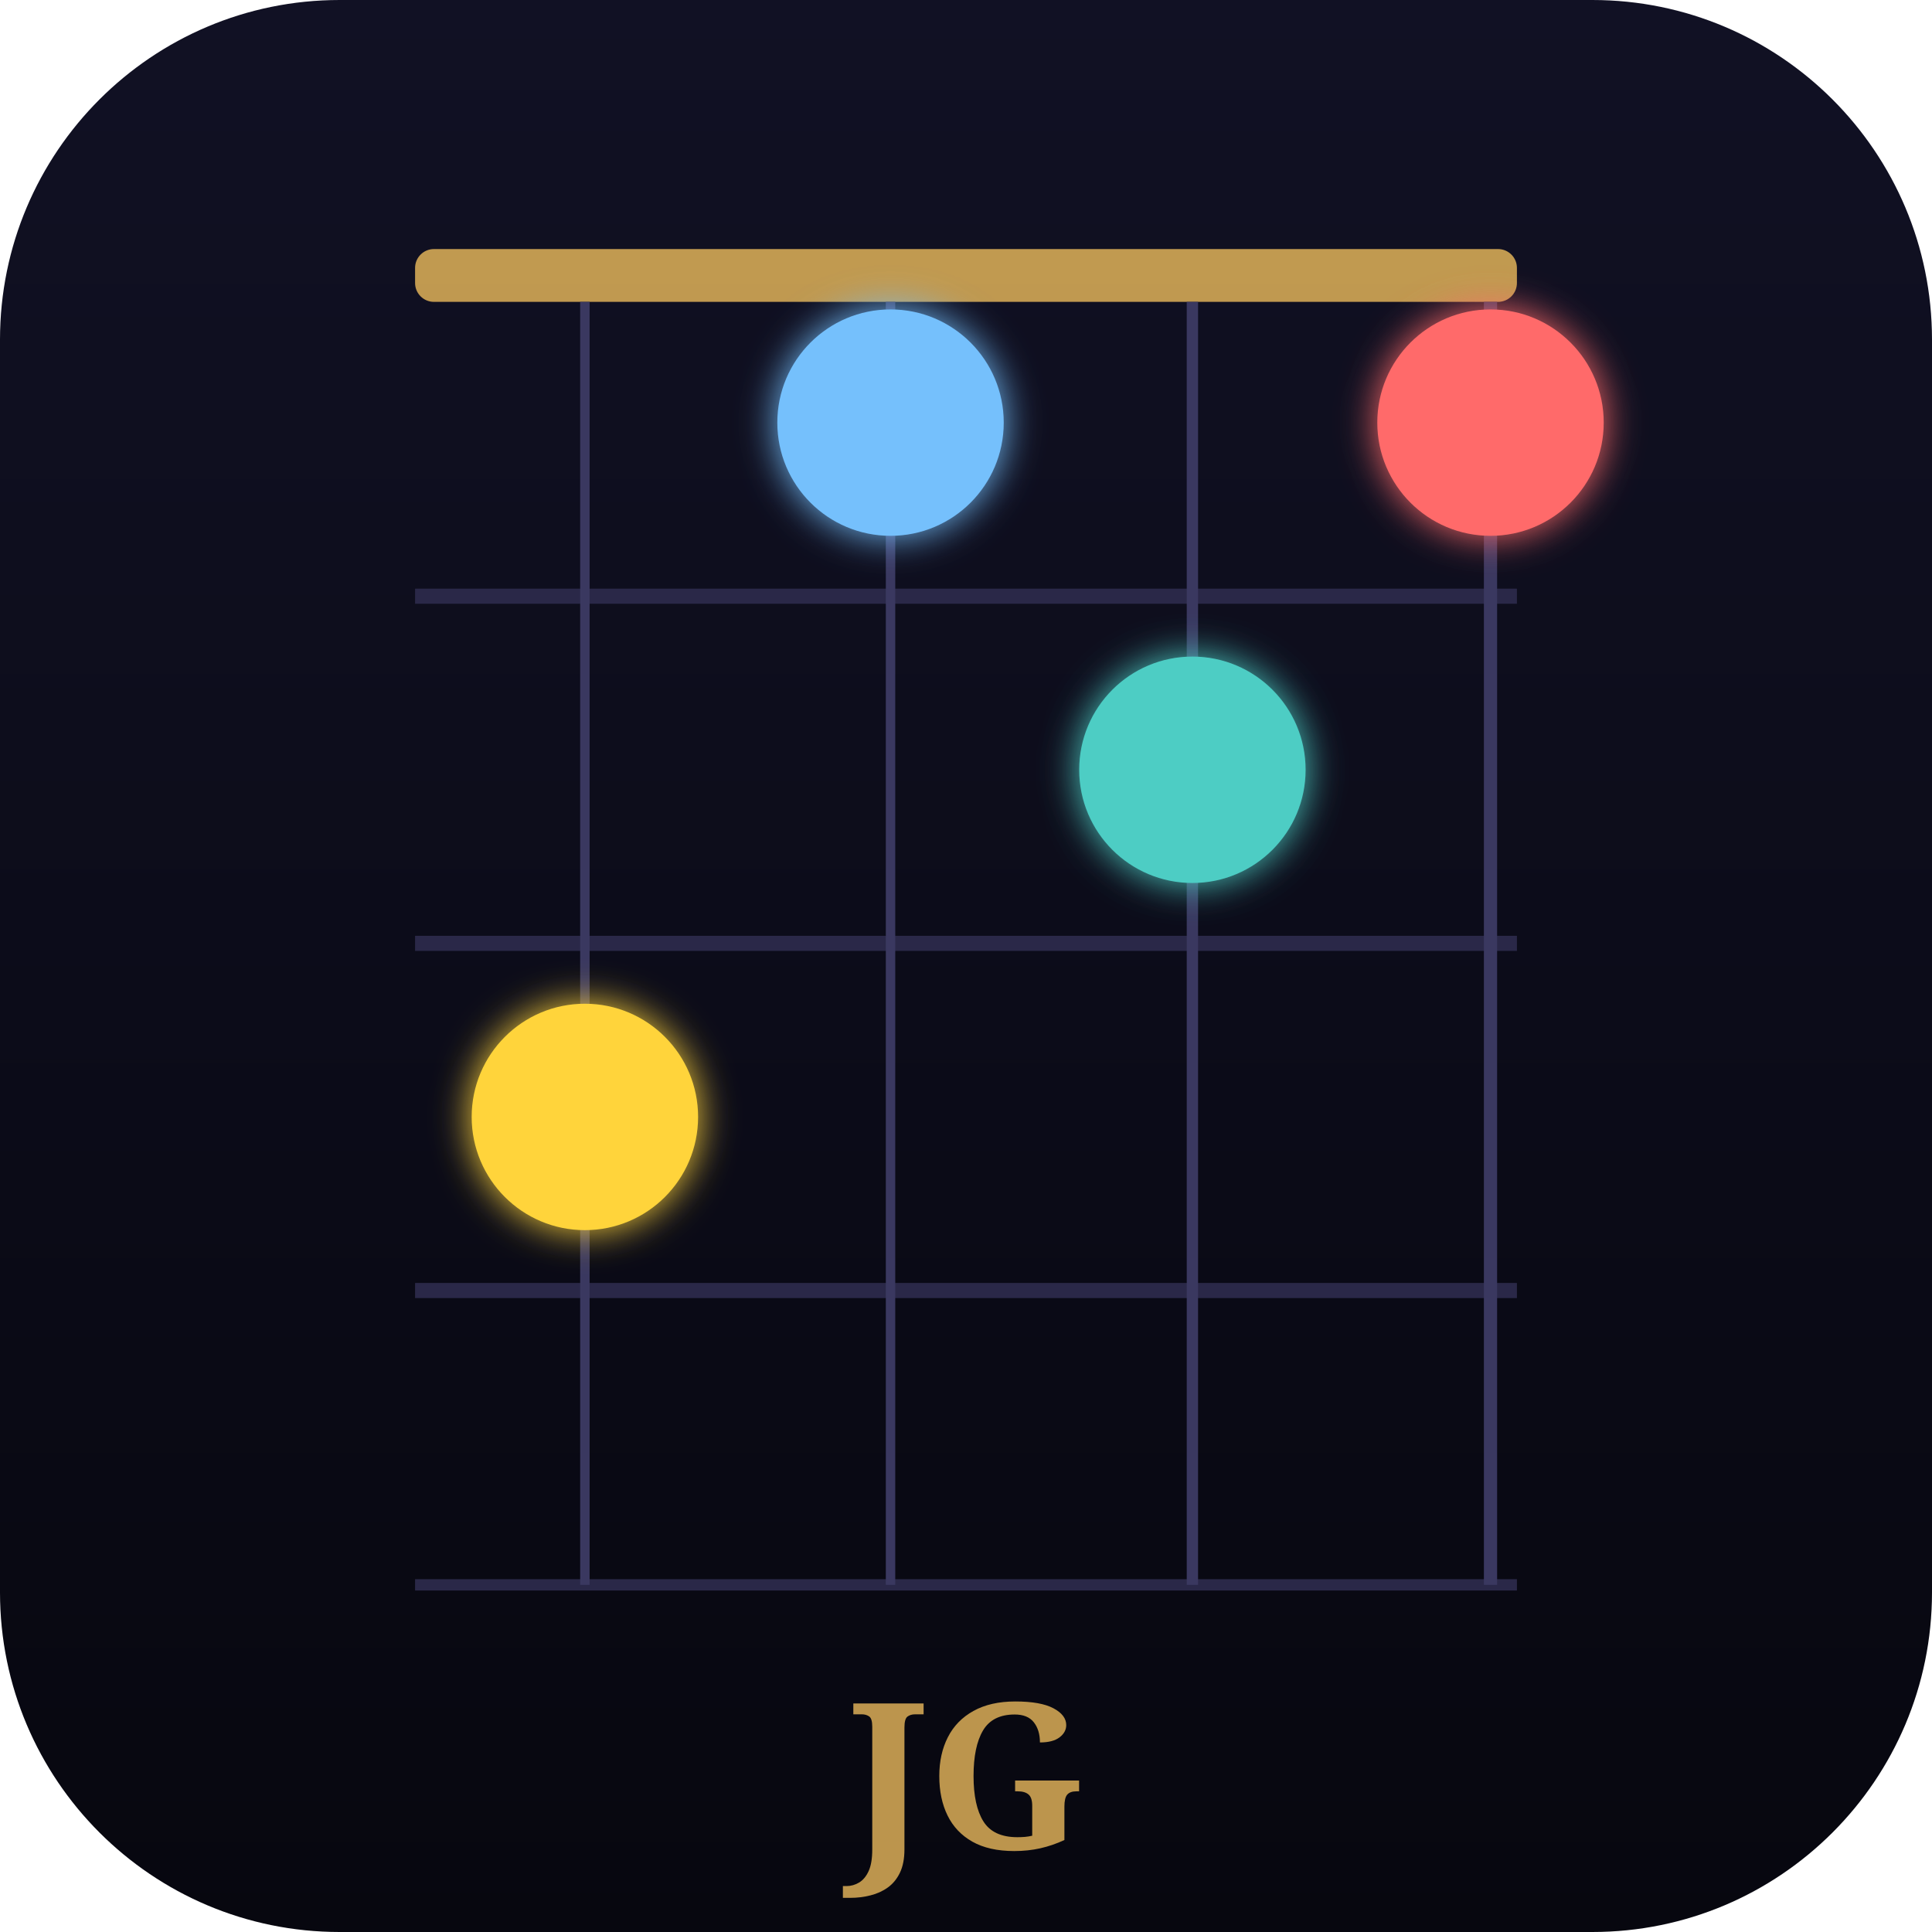
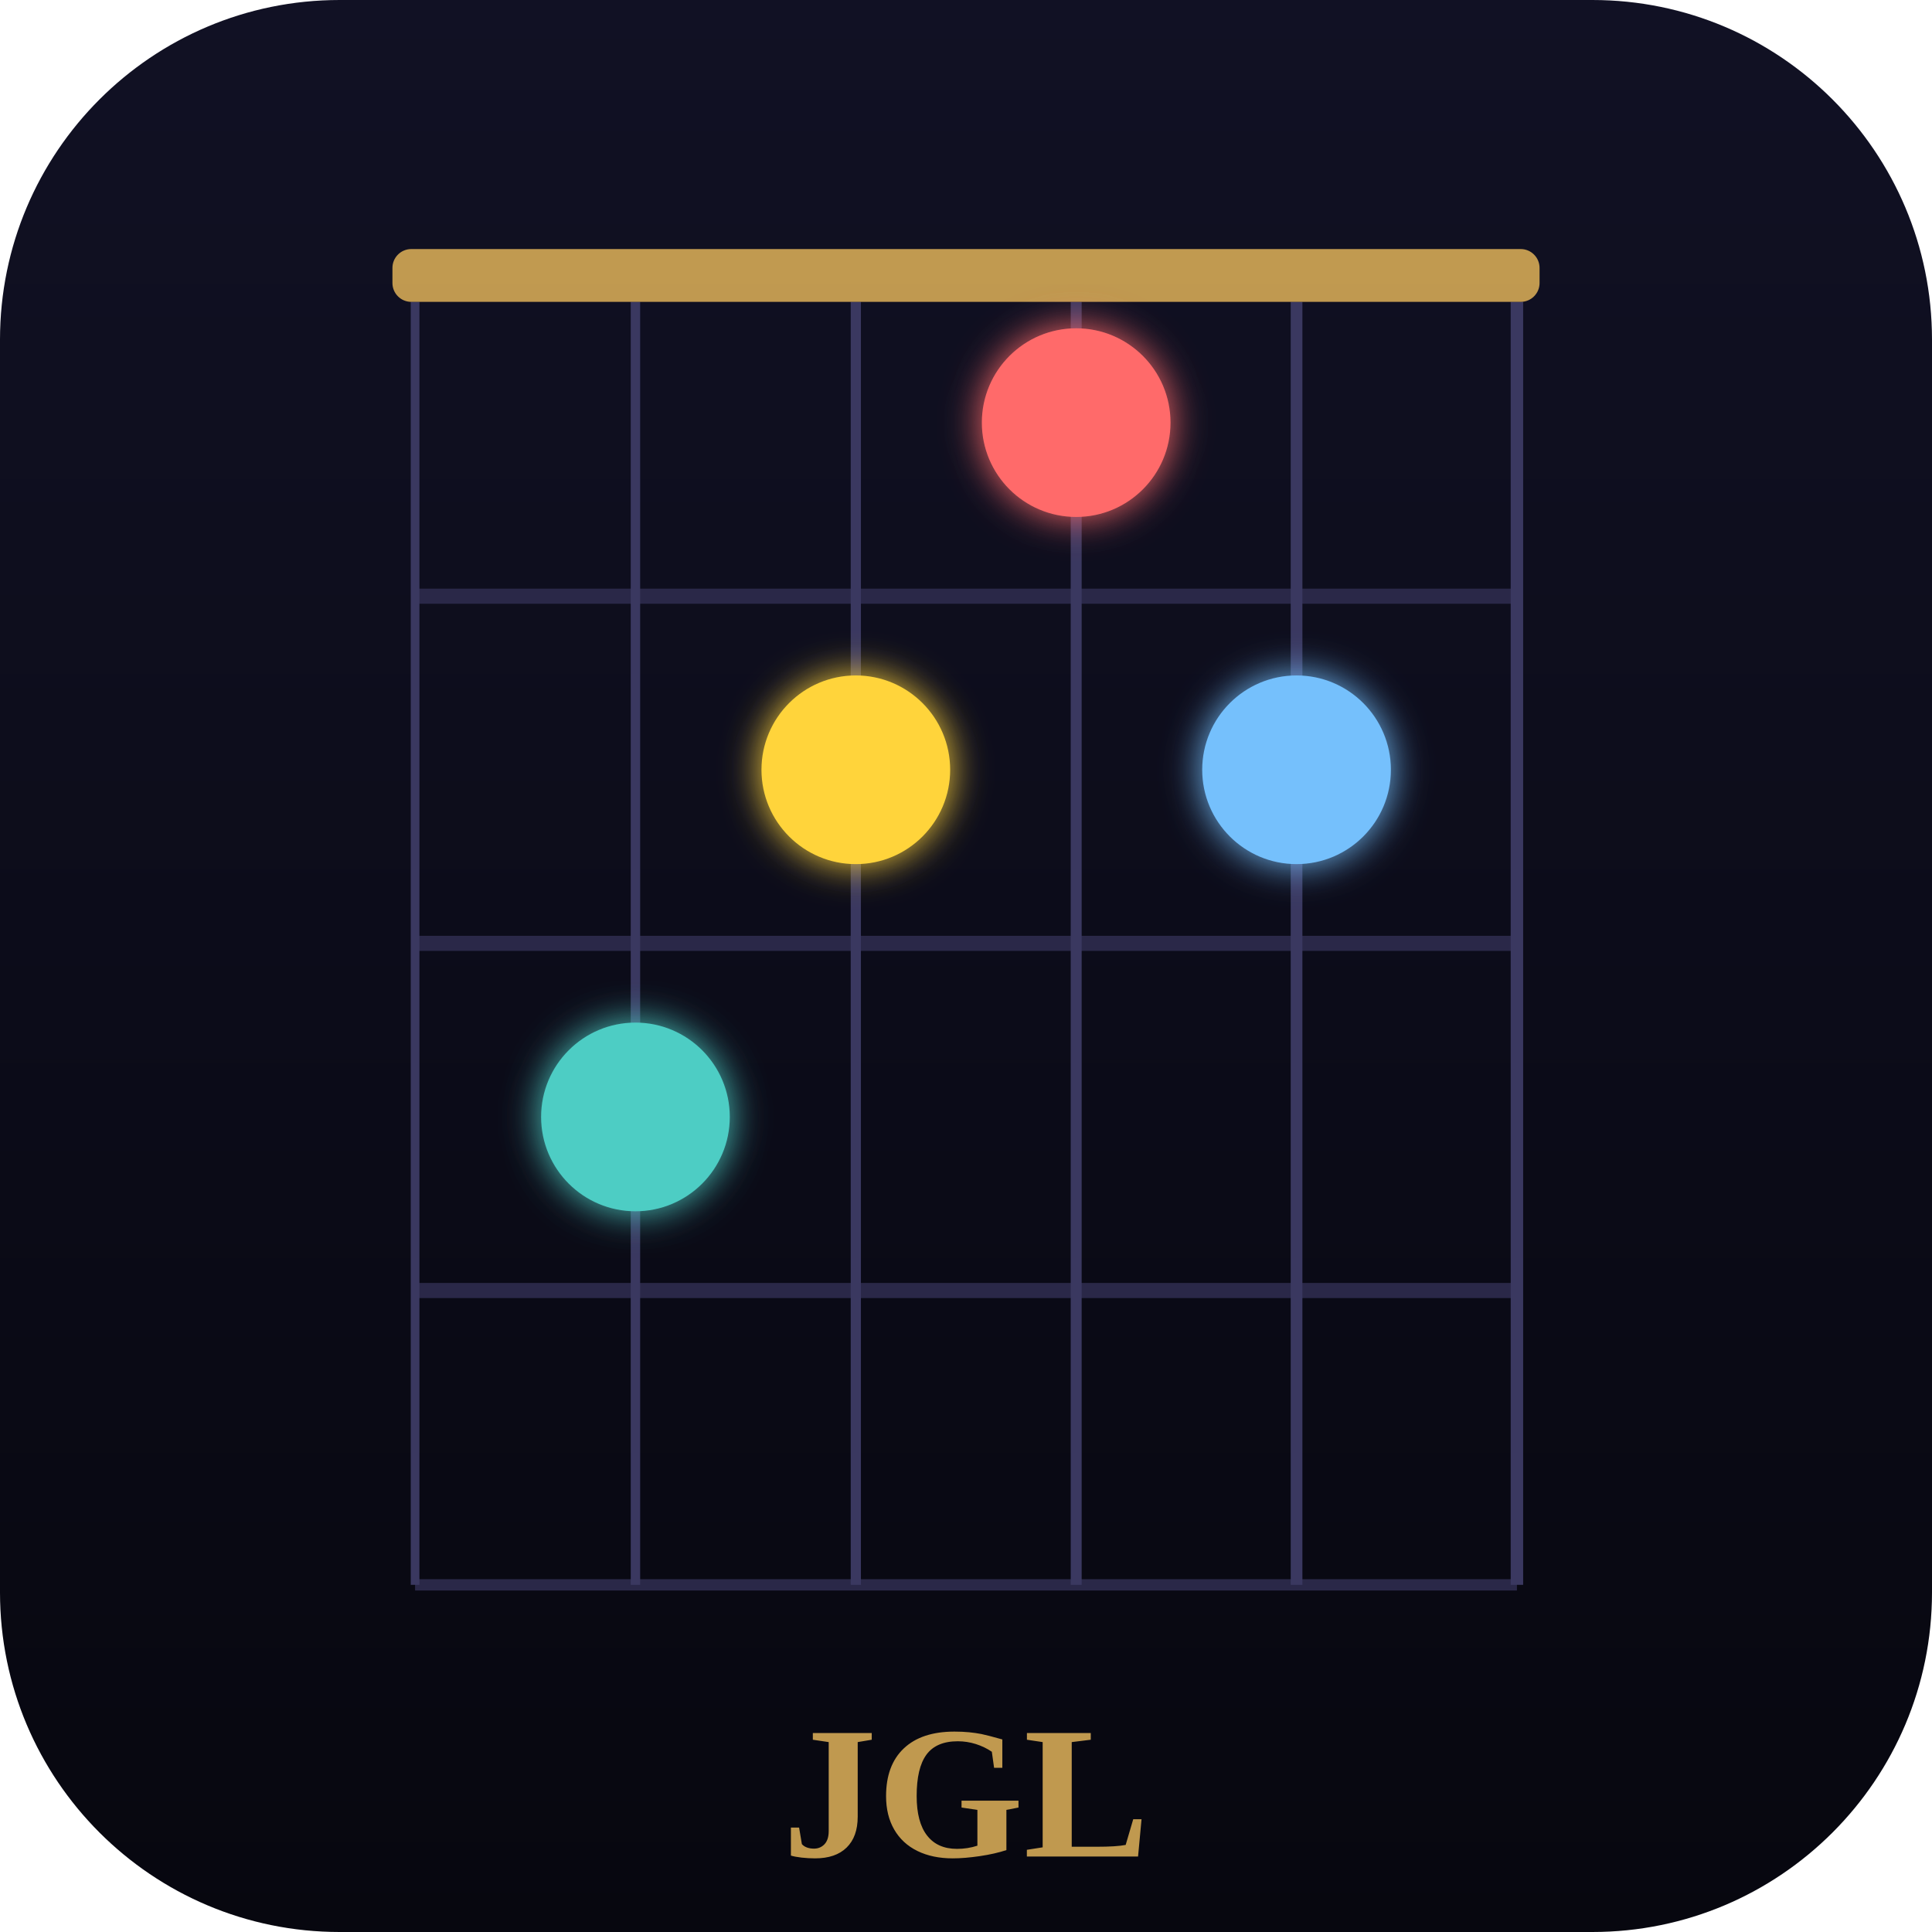
<svg xmlns="http://www.w3.org/2000/svg" viewBox="0 0 512 512">
  <defs>
    <linearGradient id="bg" x1="0" y1="0" x2="0" y2="1">
      <stop offset="0%" stop-color="#111124" />
      <stop offset="100%" stop-color="#07070f" />
    </linearGradient>
    <filter id="glow" x="-40%" y="-40%" width="180%" height="180%">
      <feGaussianBlur stdDeviation="5" result="b" />
      <feMerge>
        <feMergeNode in="b" />
        <feMergeNode in="SourceGraphic" />
      </feMerge>
    </filter>
  </defs>
  <rect width="512" height="512" rx="90" fill="url(#bg)" />
-   <rect x="110" y="66" width="292" height="14" rx="5" fill="#d4a855" opacity="0.9" />
  <line x1="110" y1="158" x2="402" y2="158" stroke="#2a2848" stroke-width="4" />
  <line x1="110" y1="250" x2="402" y2="250" stroke="#2a2848" stroke-width="4" />
  <line x1="110" y1="342" x2="402" y2="342" stroke="#2a2848" stroke-width="4" />
  <line x1="110" y1="420" x2="402" y2="420" stroke="#2a2848" stroke-width="3" />
-   <line x1="155" y1="80" x2="155" y2="420" stroke="#3a3860" stroke-width="2.5" />
-   <line x1="236" y1="80" x2="236" y2="420" stroke="#3a3860" stroke-width="2.5" />
-   <line x1="316" y1="80" x2="316" y2="420" stroke="#3a3860" stroke-width="3" />
-   <line x1="395" y1="80" x2="395" y2="420" stroke="#3a3860" stroke-width="3.5" />
-   <circle cx="395" cy="112" r="30" fill="#FF6B6B" filter="url(#glow)" />
-   <circle cx="316" cy="204" r="30" fill="#4ECDC4" filter="url(#glow)" />
-   <circle cx="236" cy="112" r="30" fill="#74C0FC" filter="url(#glow)" />
-   <circle cx="155" cy="296" r="30" fill="#FFD43B" filter="url(#glow)" />
-   <text x="256" y="490" text-anchor="middle" fill="#d4a855" font-family="Georgia,serif" font-size="54" font-weight="700" opacity="0.88">JG</text>
+   <line x1="110" y1="80" x2="110" y2="420" stroke="#3a3860" stroke-width="2.3" />
+   <line x1="168.4" y1="80" x2="168.4" y2="420" stroke="#3a3860" stroke-width="2.5" />
+   <line x1="226.8" y1="80" x2="226.8" y2="420" stroke="#3a3860" stroke-width="2.7" />
+   <line x1="285.2" y1="80" x2="285.2" y2="420" stroke="#3a3860" stroke-width="2.9" />
+   <line x1="343.6" y1="80" x2="343.6" y2="420" stroke="#3a3860" stroke-width="3.1" />
+   <line x1="402" y1="80" x2="402" y2="420" stroke="#3a3860" stroke-width="3.3" />
+   <rect x="104" y="66" width="304" height="14" rx="5" fill="#d4a855" opacity="0.9" />
+   <g filter="url(#glow)">
+     <circle cx="285.2" cy="112" r="25" fill="#FF6B6B" />
+     <circle cx="343.6" cy="204" r="25" fill="#74C0FC" />
+     <circle cx="226.8" cy="204" r="25" fill="#FFD43B" />
+     <circle cx="168.4" cy="296" r="25" fill="#4ECDC4" />
+   </g>
+   <text x="256" y="492" text-anchor="middle" fill="#d4a855" font-family="Georgia,'Times New Roman',serif" font-size="50" font-weight="700" opacity="0.9">JGL</text>
</svg>
